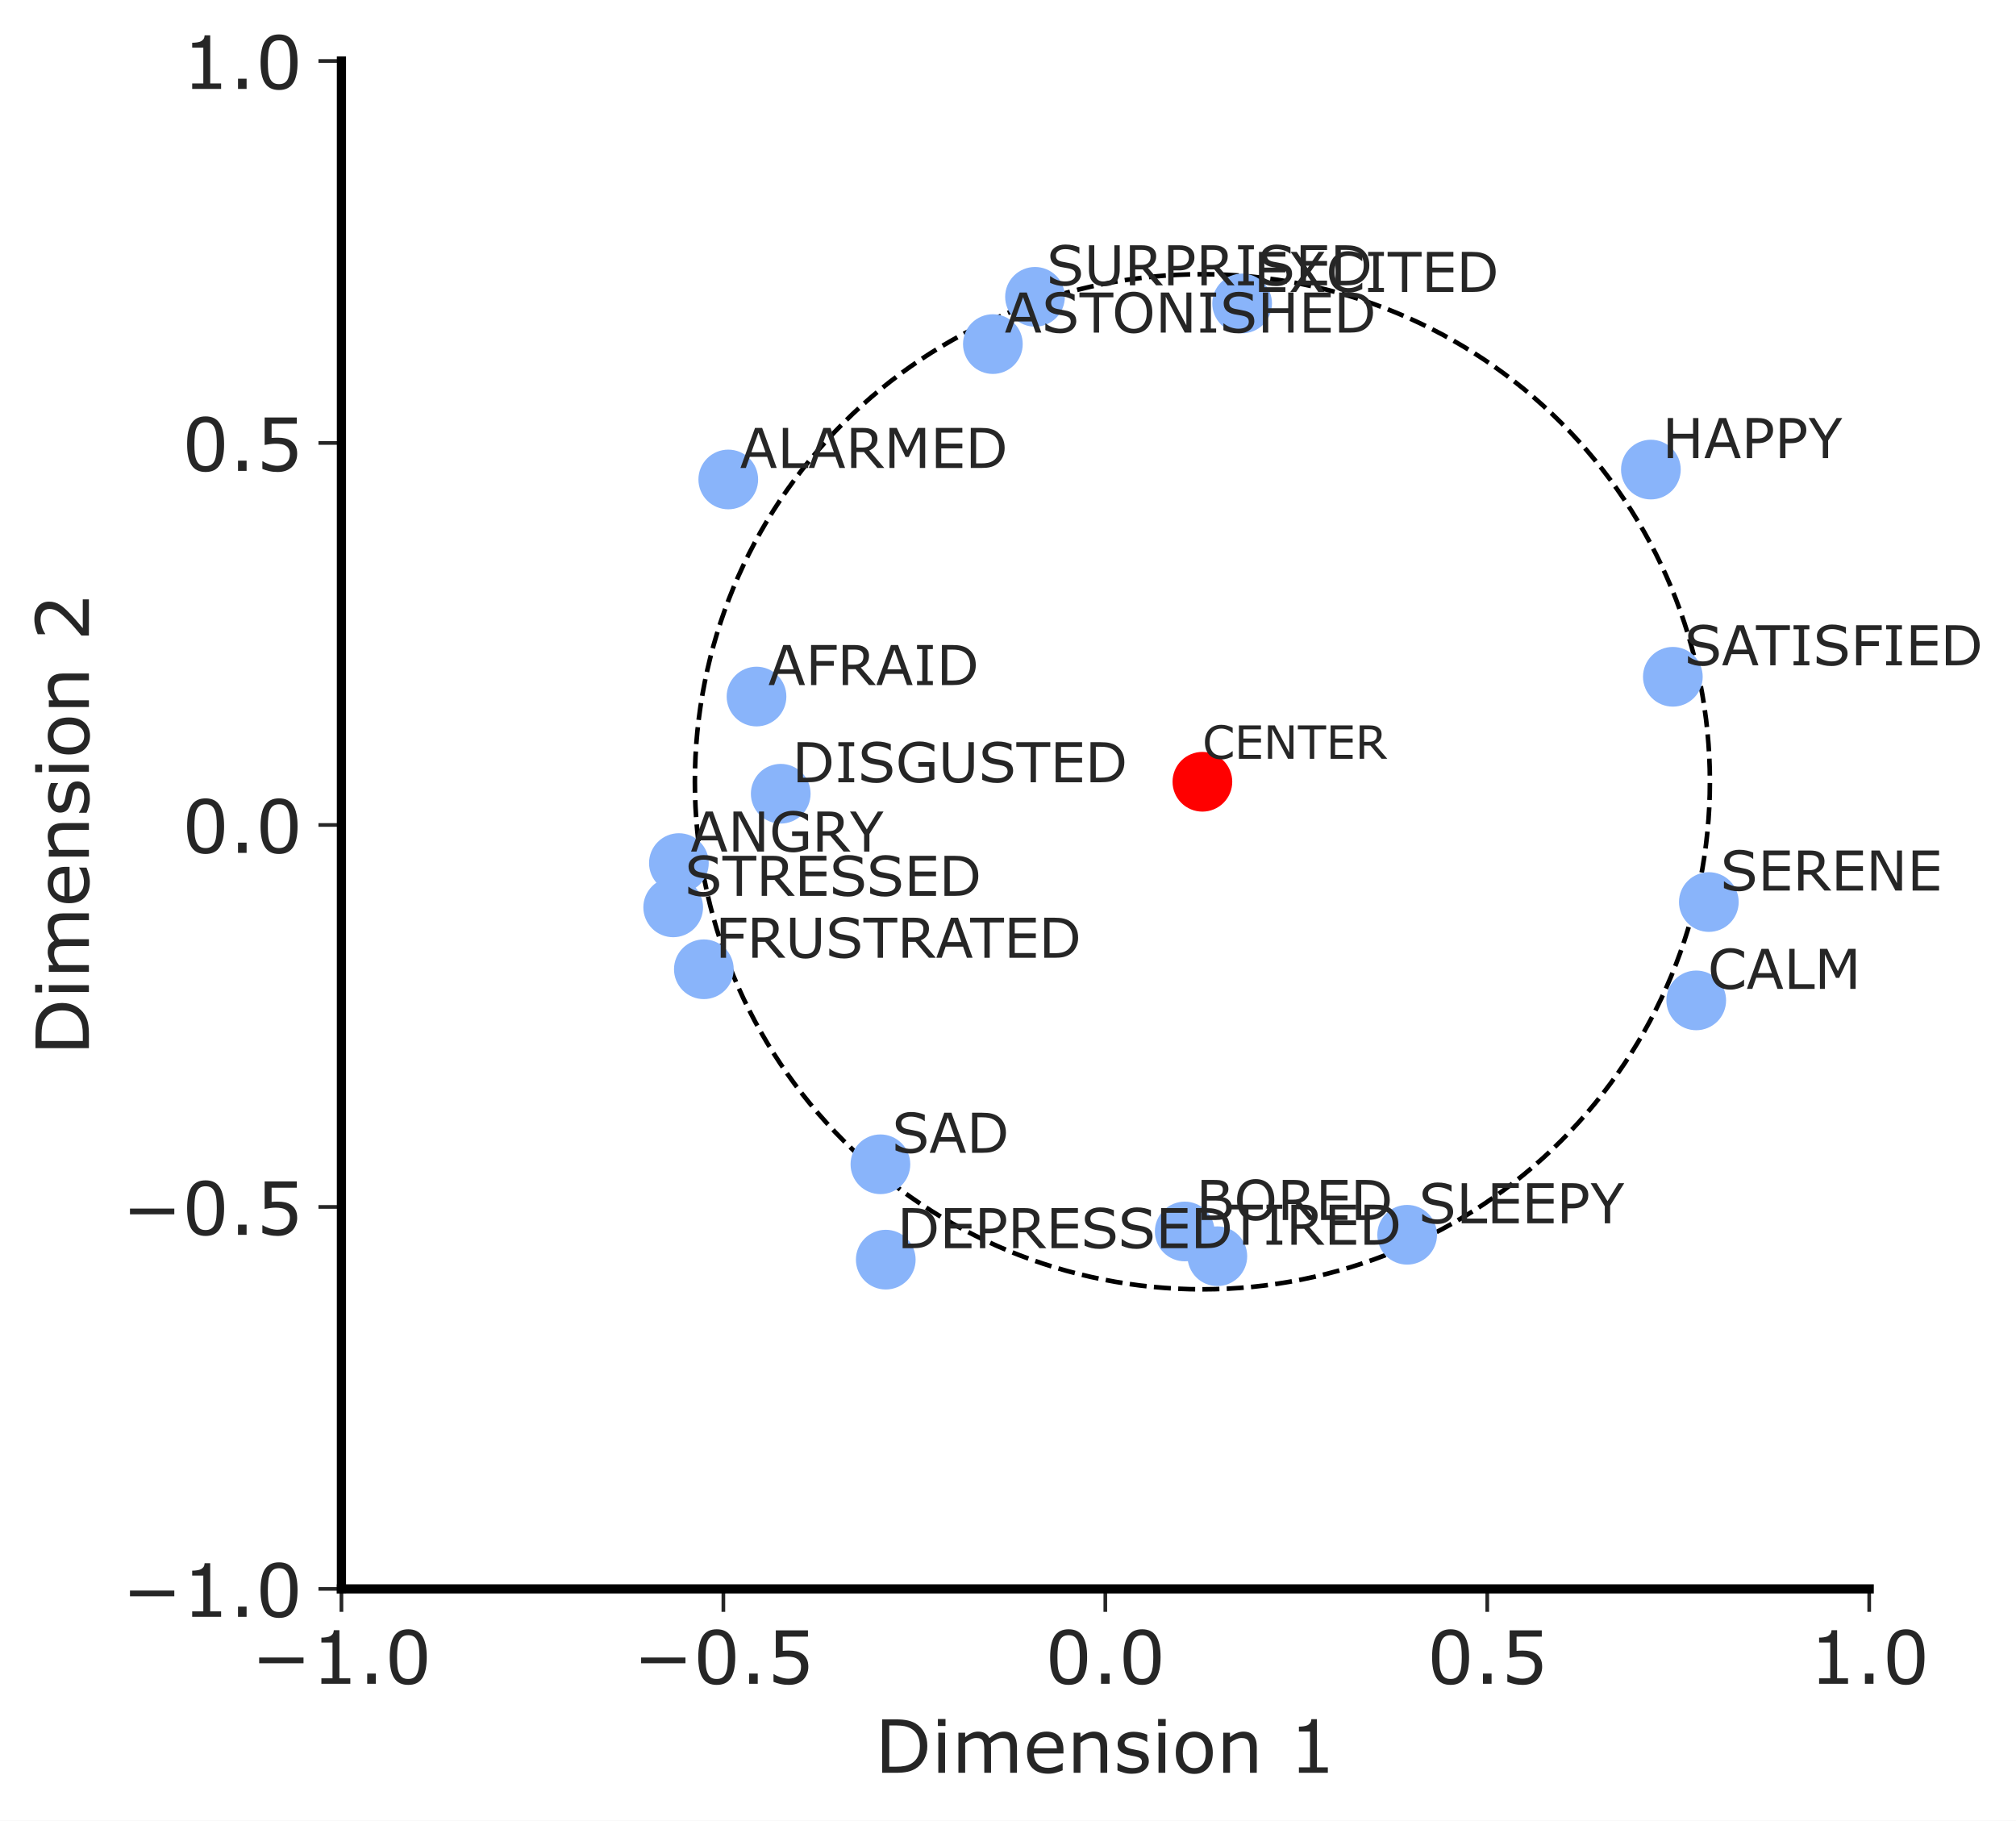
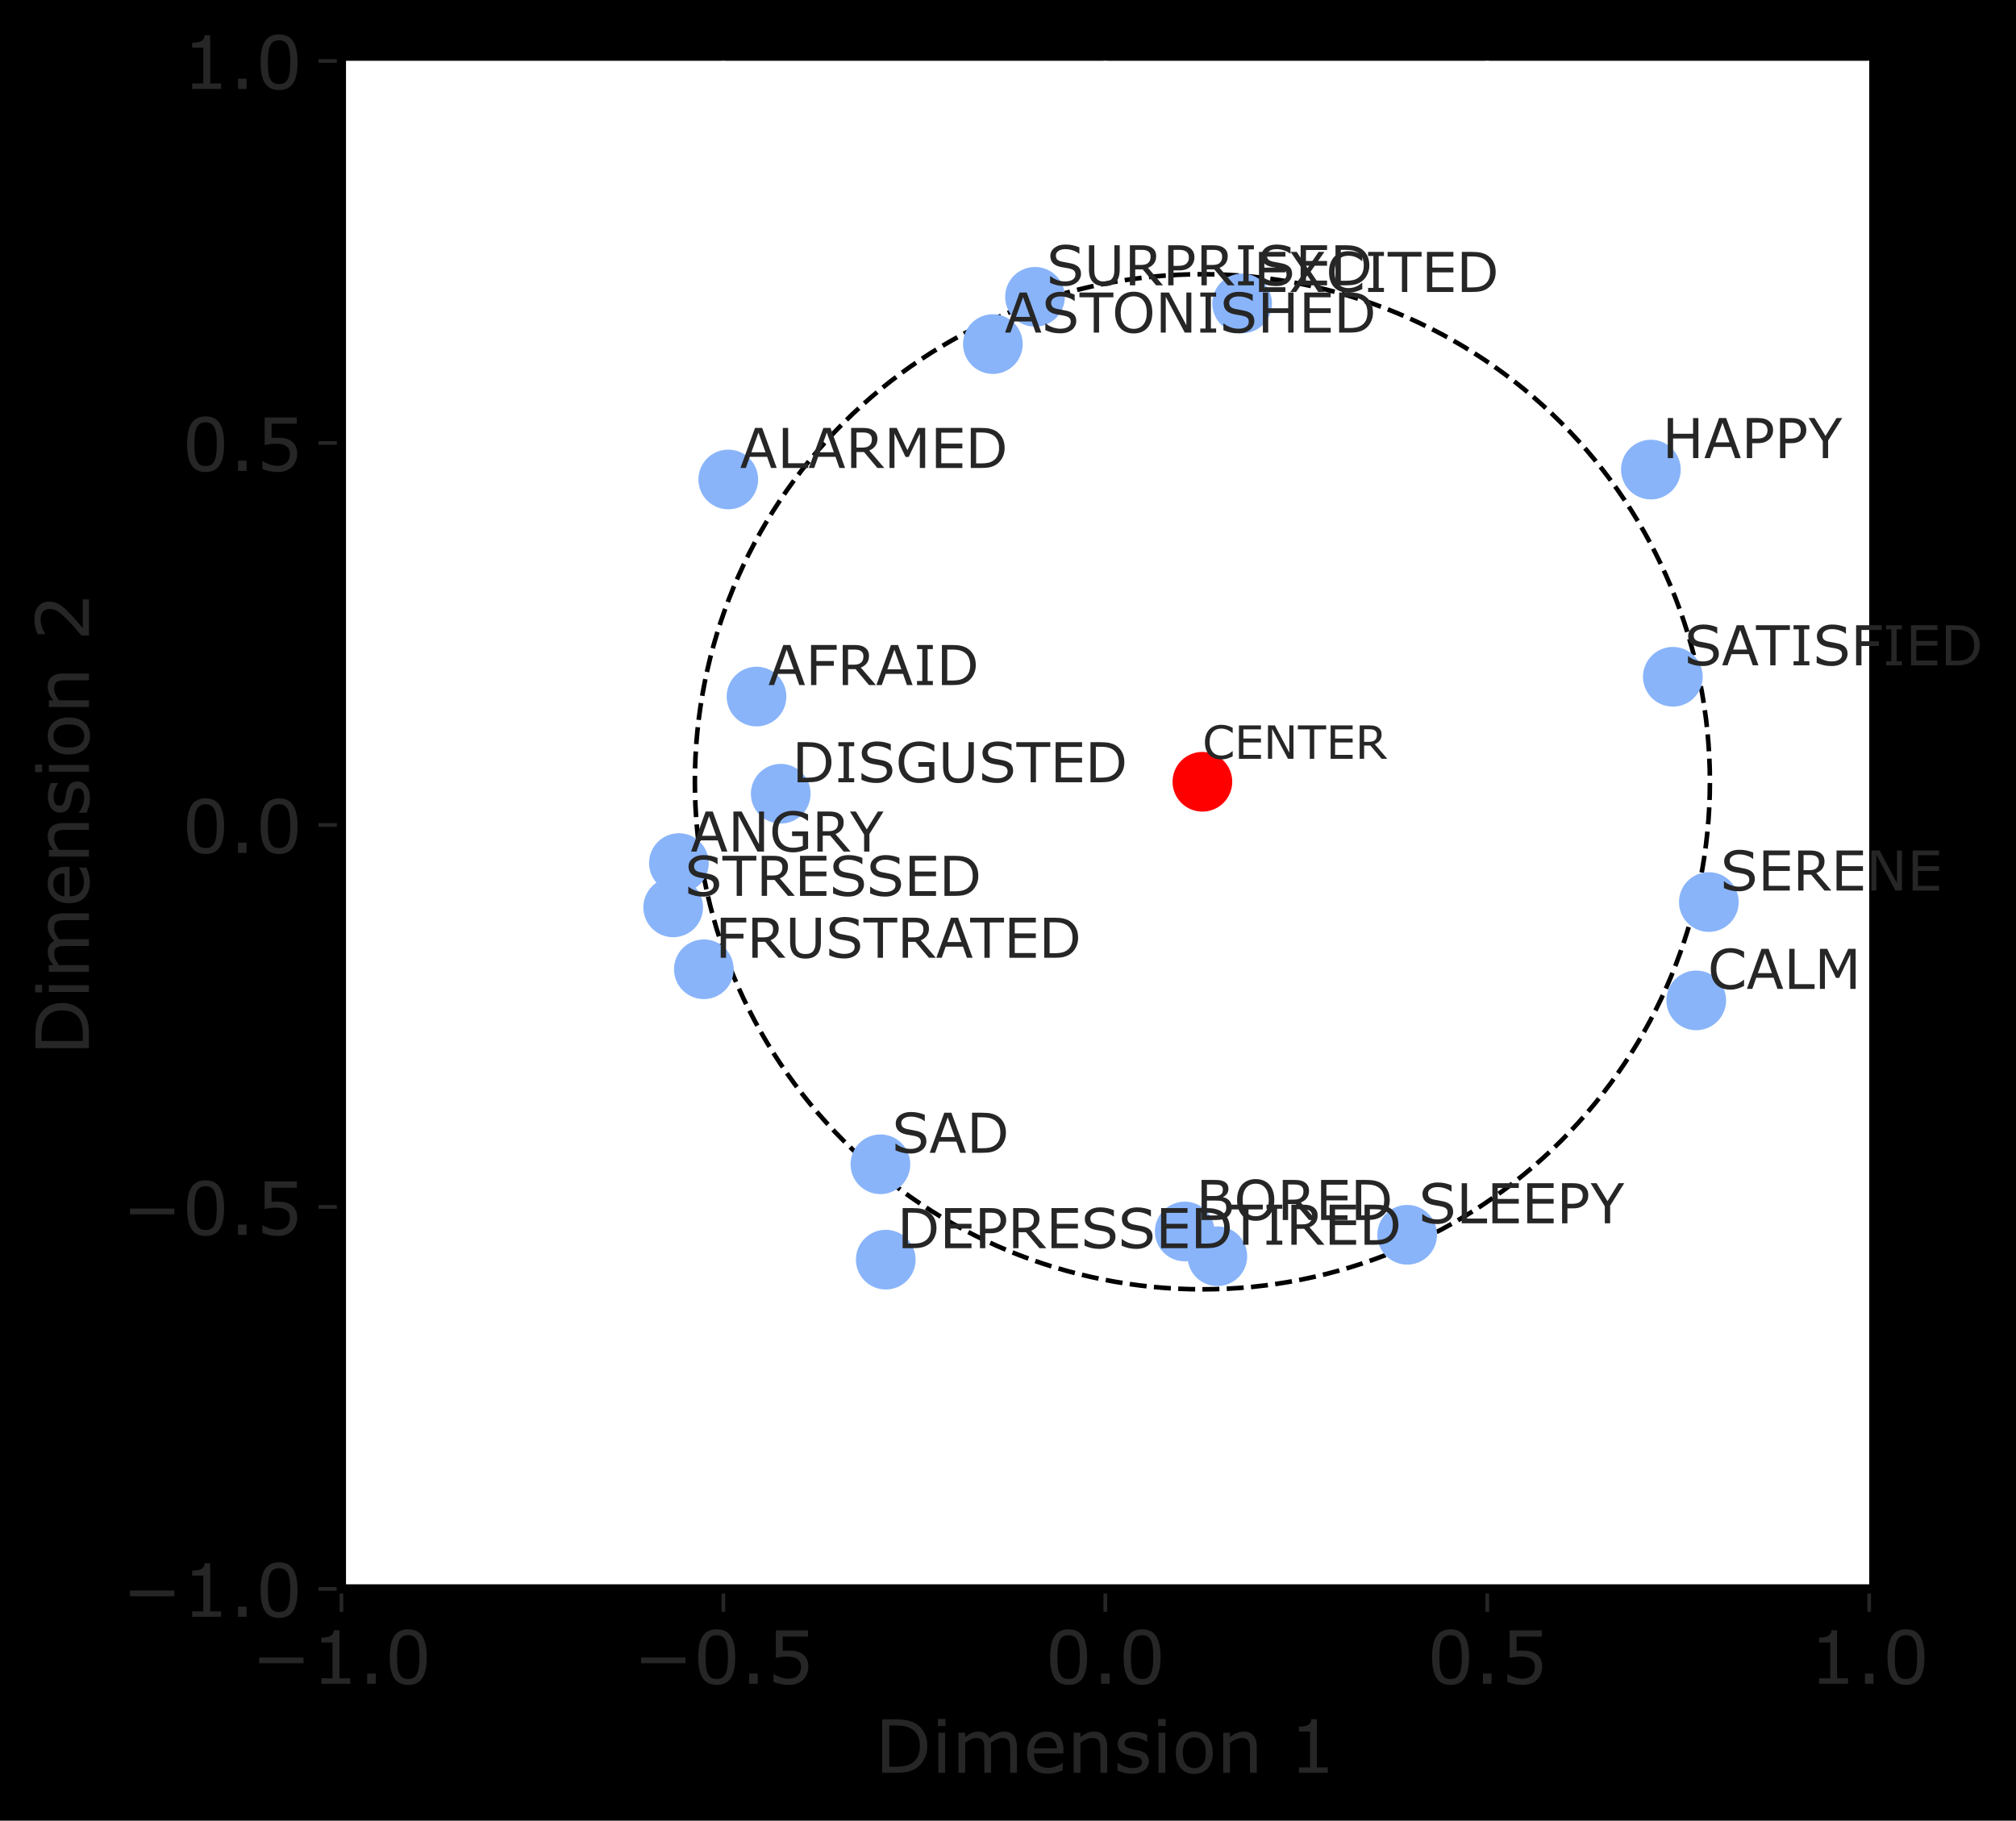
<svg xmlns="http://www.w3.org/2000/svg" xmlns:xlink="http://www.w3.org/1999/xlink" width="438.938pt" height="396.374pt" viewBox="0 0 438.938 396.374" version="1.1">
  <defs>
    <style type="text/css">*{stroke-linejoin: round; stroke-linecap: butt}</style>
  </defs>
  <g id="figure_1">
    <g id="patch_1">
-       <path d="M 0 396.374  L 438.938 396.374  L 438.938 0  L 0 0  z " style="fill: #ffffff" />
+       <path d="M 0 396.374  L 438.938 396.374  L 438.938 0  L 0 0  z " />
    </g>
    <g id="axes_1">
      <g id="patch_2">
        <path d="M 74.338 345.919  L 406.978 345.919  L 406.978 13.279  L 74.338 13.279  z " style="fill: #ffffff" />
      </g>
      <g id="matplotlib.axis_1">
        <g id="xtick_1">
          <g id="line2d_1">
-             <path d="M 74.338 345.919  L 74.338 13.279  " clip-path="url(#pbc0fba28f2)" style="fill: none; stroke: #ffffff; stroke-width: 0.8; stroke-linecap: round" />
+             <path d="M 74.338 345.919  L 74.338 13.279  " clip-path="url(#p1cf82c9f6b)" style="fill: none; stroke: #ffffff; stroke-width: 0.8; stroke-linecap: round" />
          </g>
          <g id="line2d_2">
            <defs>
-               <path id="m285b09ddb0" d="M 0 0  L 0 5  " style="stroke: #262626; stroke-width: 0.8" />
+               <path id="ma1b070b257" d="M 0 0  L 0 5  " style="stroke: #262626; stroke-width: 0.8" />
            </defs>
            <g>
-               <use xlink:href="#m285b09ddb0" x="74.338" y="345.919" style="fill: #262626; stroke: #262626; stroke-width: 0.8" />
+               <use xlink:href="#ma1b070b257" x="74.338" y="345.919" style="fill: #262626; stroke: #262626; stroke-width: 0.8" />
            </g>
          </g>
          <g id="text_1">
            <g style="fill: #262626" transform="translate(54.7075 366.5763) scale(0.16 -0.16)">
              <defs>
                <path id="Verdana-2212" d="M 4550 1788  L 688 1788  L 688 2288  L 4550 2288  L 4550 1788  z " transform="scale(0.015625)" />
                <path id="Verdana-31" d="M 3388 0  L 869 0  L 869 475  L 1838 475  L 1838 3594  L 869 3594  L 869 4019  Q 1066 4019 1291 4051  Q 1516 4084 1631 4147  Q 1775 4225 1858 4345  Q 1941 4466 1953 4669  L 2438 4669  L 2438 475  L 3388 475  L 3388 0  z " transform="scale(0.015625)" />
                <path id="Verdana-2e" d="M 1538 0  L 791 0  L 791 891  L 1538 891  L 1538 0  z " transform="scale(0.015625)" />
                <path id="Verdana-30" d="M 3647 2328  Q 3647 1075 3255 489  Q 2863 -97 2038 -97  Q 1200 -97 814 497  Q 428 1091 428 2322  Q 428 3563 818 4155  Q 1209 4747 2038 4747  Q 2875 4747 3261 4145  Q 3647 3544 3647 2328  z M 2825 909  Q 2934 1163 2973 1505  Q 3013 1847 3013 2328  Q 3013 2803 2973 3153  Q 2934 3503 2822 3747  Q 2713 3988 2523 4109  Q 2334 4231 2038 4231  Q 1744 4231 1551 4109  Q 1359 3988 1247 3741  Q 1141 3509 1102 3137  Q 1063 2766 1063 2322  Q 1063 1834 1097 1506  Q 1131 1178 1244 919  Q 1347 675 1536 547  Q 1725 419 2038 419  Q 2331 419 2525 541  Q 2719 663 2825 909  z " transform="scale(0.015625)" />
              </defs>
              <use xlink:href="#Verdana-2212" />
              <use xlink:href="#Verdana-31" x="81.836" />
              <use xlink:href="#Verdana-2e" x="145.41" />
              <use xlink:href="#Verdana-30" x="181.787" />
            </g>
          </g>
        </g>
        <g id="xtick_2">
          <g id="line2d_3">
-             <path d="M 157.498 345.919  L 157.498 13.279  " clip-path="url(#pbc0fba28f2)" style="fill: none; stroke: #ffffff; stroke-width: 0.8; stroke-linecap: round" />
+             <path d="M 157.498 345.919  L 157.498 13.279  " clip-path="url(#p1cf82c9f6b)" style="fill: none; stroke: #ffffff; stroke-width: 0.8; stroke-linecap: round" />
          </g>
          <g id="line2d_4">
            <g>
-               <use xlink:href="#m285b09ddb0" x="157.498" y="345.919" style="fill: #262626; stroke: #262626; stroke-width: 0.8" />
+               <use xlink:href="#ma1b070b257" x="157.498" y="345.919" style="fill: #262626; stroke: #262626; stroke-width: 0.8" />
            </g>
          </g>
          <g id="text_2">
            <g style="fill: #262626" transform="translate(137.8675 366.5763) scale(0.16 -0.16)">
              <defs>
                <path id="Verdana-35" d="M 3616 1478  Q 3616 1153 3497 856  Q 3378 559 3172 356  Q 2947 138 2636 20  Q 2325 -97 1916 -97  Q 1534 -97 1181 -17  Q 828 63 584 175  L 584 834  L 628 834  Q 884 672 1228 558  Q 1572 444 1903 444  Q 2125 444 2333 506  Q 2541 569 2703 725  Q 2841 859 2911 1046  Q 2981 1234 2981 1481  Q 2981 1722 2898 1887  Q 2816 2053 2669 2153  Q 2506 2272 2273 2320  Q 2041 2369 1753 2369  Q 1478 2369 1223 2331  Q 969 2294 784 2256  L 784 4653  L 3584 4653  L 3584 4106  L 1388 4106  L 1388 2869  Q 1522 2881 1662 2887  Q 1803 2894 1906 2894  Q 2284 2894 2568 2830  Q 2853 2766 3091 2603  Q 3341 2431 3478 2159  Q 3616 1888 3616 1478  z " transform="scale(0.015625)" />
              </defs>
              <use xlink:href="#Verdana-2212" />
              <use xlink:href="#Verdana-30" x="81.836" />
              <use xlink:href="#Verdana-2e" x="145.41" />
              <use xlink:href="#Verdana-35" x="181.787" />
            </g>
          </g>
        </g>
        <g id="xtick_3">
          <g id="line2d_5">
-             <path d="M 240.657 345.919  L 240.657 13.279  " clip-path="url(#pbc0fba28f2)" style="fill: none; stroke: #ffffff; stroke-width: 0.8; stroke-linecap: round" />
+             <path d="M 240.657 345.919  L 240.657 13.279  " clip-path="url(#p1cf82c9f6b)" style="fill: none; stroke: #ffffff; stroke-width: 0.8; stroke-linecap: round" />
          </g>
          <g id="line2d_6">
            <g>
-               <use xlink:href="#m285b09ddb0" x="240.657" y="345.919" style="fill: #262626; stroke: #262626; stroke-width: 0.8" />
+               <use xlink:href="#ma1b070b257" x="240.657" y="345.919" style="fill: #262626; stroke: #262626; stroke-width: 0.8" />
            </g>
          </g>
          <g id="text_3">
            <g style="fill: #262626" transform="translate(227.575 366.5763) scale(0.16 -0.16)">
              <use xlink:href="#Verdana-30" />
              <use xlink:href="#Verdana-2e" x="63.574" />
              <use xlink:href="#Verdana-30" x="99.951" />
            </g>
          </g>
        </g>
        <g id="xtick_4">
          <g id="line2d_7">
-             <path d="M 323.817 345.919  L 323.817 13.279  " clip-path="url(#pbc0fba28f2)" style="fill: none; stroke: #ffffff; stroke-width: 0.8; stroke-linecap: round" />
+             <path d="M 323.817 345.919  L 323.817 13.279  " clip-path="url(#p1cf82c9f6b)" style="fill: none; stroke: #ffffff; stroke-width: 0.8; stroke-linecap: round" />
          </g>
          <g id="line2d_8">
            <g>
-               <use xlink:href="#m285b09ddb0" x="323.817" y="345.919" style="fill: #262626; stroke: #262626; stroke-width: 0.8" />
+               <use xlink:href="#ma1b070b257" x="323.817" y="345.919" style="fill: #262626; stroke: #262626; stroke-width: 0.8" />
            </g>
          </g>
          <g id="text_4">
            <g style="fill: #262626" transform="translate(310.735 366.5763) scale(0.16 -0.16)">
              <use xlink:href="#Verdana-30" />
              <use xlink:href="#Verdana-2e" x="63.574" />
              <use xlink:href="#Verdana-35" x="99.951" />
            </g>
          </g>
        </g>
        <g id="xtick_5">
          <g id="line2d_9">
-             <path d="M 406.978 345.919  L 406.978 13.279  " clip-path="url(#pbc0fba28f2)" style="fill: none; stroke: #ffffff; stroke-width: 0.8; stroke-linecap: round" />
+             <path d="M 406.978 345.919  L 406.978 13.279  " clip-path="url(#p1cf82c9f6b)" style="fill: none; stroke: #ffffff; stroke-width: 0.8; stroke-linecap: round" />
          </g>
          <g id="line2d_10">
            <g>
-               <use xlink:href="#m285b09ddb0" x="406.978" y="345.919" style="fill: #262626; stroke: #262626; stroke-width: 0.8" />
+               <use xlink:href="#ma1b070b257" x="406.978" y="345.919" style="fill: #262626; stroke: #262626; stroke-width: 0.8" />
            </g>
          </g>
          <g id="text_5">
            <g style="fill: #262626" transform="translate(393.895 366.5763) scale(0.16 -0.16)">
              <use xlink:href="#Verdana-31" />
              <use xlink:href="#Verdana-2e" x="63.574" />
              <use xlink:href="#Verdana-30" x="99.951" />
            </g>
          </g>
        </g>
        <g id="text_6">
          <g style="fill: #262626" transform="translate(190.51 385.9538) scale(0.16 -0.16)">
            <defs>
              <path id="Verdana-44" d="M 4556 2322  Q 4556 1688 4279 1172  Q 4003 656 3544 372  Q 3225 175 2833 87  Q 2441 0 1800 0  L 625 0  L 625 4653  L 1788 4653  Q 2469 4653 2870 4554  Q 3272 4456 3550 4284  Q 4025 3988 4290 3494  Q 4556 3000 4556 2322  z M 3909 2331  Q 3909 2878 3718 3253  Q 3528 3628 3150 3844  Q 2875 4000 2565 4061  Q 2256 4122 1825 4122  L 1244 4122  L 1244 531  L 1825 531  Q 2272 531 2605 597  Q 2938 663 3216 841  Q 3563 1063 3736 1425  Q 3909 1788 3909 2331  z " transform="scale(0.015625)" />
              <path id="Verdana-69" d="M 1209 4075  L 547 4075  L 547 4684  L 1209 4684  L 1209 4075  z M 1172 0  L 584 0  L 584 3491  L 1172 3491  L 1172 0  z " transform="scale(0.015625)" />
              <path id="Verdana-6d" d="M 5672 0  L 5084 0  L 5084 1988  Q 5084 2213 5064 2422  Q 5044 2631 4978 2756  Q 4906 2891 4772 2959  Q 4638 3028 4384 3028  Q 4138 3028 3891 2904  Q 3644 2781 3397 2591  Q 3406 2519 3412 2423  Q 3419 2328 3419 2234  L 3419 0  L 2831 0  L 2831 1988  Q 2831 2219 2811 2426  Q 2791 2634 2725 2759  Q 2653 2894 2518 2961  Q 2384 3028 2131 3028  Q 1891 3028 1648 2909  Q 1406 2791 1166 2606  L 1166 0  L 578 0  L 578 3491  L 1166 3491  L 1166 3103  Q 1441 3331 1714 3459  Q 1988 3588 2297 3588  Q 2653 3588 2901 3438  Q 3150 3288 3272 3022  Q 3628 3322 3922 3455  Q 4216 3588 4550 3588  Q 5125 3588 5398 3239  Q 5672 2891 5672 2266  L 5672 0  z " transform="scale(0.015625)" />
              <path id="Verdana-65" d="M 3500 1684  L 928 1684  Q 928 1363 1025 1123  Q 1122 884 1291 731  Q 1453 581 1676 506  Q 1900 431 2169 431  Q 2525 431 2886 573  Q 3247 716 3400 853  L 3431 853  L 3431 213  Q 3134 88 2825 3  Q 2516 -81 2175 -81  Q 1306 -81 818 389  Q 331 859 331 1725  Q 331 2581 798 3084  Q 1266 3588 2028 3588  Q 2734 3588 3117 3175  Q 3500 2763 3500 2003  L 3500 1684  z M 2928 2134  Q 2925 2597 2695 2850  Q 2466 3103 1997 3103  Q 1525 3103 1245 2825  Q 966 2547 928 2134  L 2928 2134  z " transform="scale(0.015625)" />
              <path id="Verdana-6e" d="M 3497 0  L 2909 0  L 2909 1988  Q 2909 2228 2881 2439  Q 2853 2650 2778 2769  Q 2700 2900 2553 2964  Q 2406 3028 2172 3028  Q 1931 3028 1668 2909  Q 1406 2791 1166 2606  L 1166 0  L 578 0  L 578 3491  L 1166 3491  L 1166 3103  Q 1441 3331 1734 3459  Q 2028 3588 2338 3588  Q 2903 3588 3200 3247  Q 3497 2906 3497 2266  L 3497 0  z " transform="scale(0.015625)" />
              <path id="Verdana-73" d="M 3072 1006  Q 3072 528 2676 222  Q 2281 -84 1597 -84  Q 1209 -84 886 8  Q 563 100 344 209  L 344 869  L 375 869  Q 653 659 993 536  Q 1334 413 1647 413  Q 2034 413 2253 538  Q 2472 663 2472 931  Q 2472 1138 2353 1244  Q 2234 1350 1897 1425  Q 1772 1453 1570 1490  Q 1369 1528 1203 1572  Q 744 1694 551 1930  Q 359 2166 359 2509  Q 359 2725 448 2915  Q 538 3106 719 3256  Q 894 3403 1164 3489  Q 1434 3575 1769 3575  Q 2081 3575 2401 3498  Q 2722 3422 2934 3313  L 2934 2684  L 2903 2684  Q 2678 2850 2356 2964  Q 2034 3078 1725 3078  Q 1403 3078 1181 2954  Q 959 2831 959 2588  Q 959 2372 1094 2263  Q 1225 2153 1519 2084  Q 1681 2047 1882 2009  Q 2084 1972 2219 1941  Q 2628 1847 2850 1619  Q 3072 1388 3072 1006  z " transform="scale(0.015625)" />
              <path id="Verdana-6f" d="M 3553 1744  Q 3553 891 3115 397  Q 2678 -97 1944 -97  Q 1203 -97 767 397  Q 331 891 331 1744  Q 331 2597 767 3092  Q 1203 3588 1944 3588  Q 2678 3588 3115 3092  Q 3553 2597 3553 1744  z M 2947 1744  Q 2947 2422 2681 2751  Q 2416 3081 1944 3081  Q 1466 3081 1202 2751  Q 938 2422 938 1744  Q 938 1088 1203 748  Q 1469 409 1944 409  Q 2413 409 2680 745  Q 2947 1081 2947 1744  z " transform="scale(0.015625)" />
              <path id="Verdana-20" transform="scale(0.015625)" />
            </defs>
            <use xlink:href="#Verdana-44" />
            <use xlink:href="#Verdana-69" x="77.051" />
            <use xlink:href="#Verdana-6d" x="104.492" />
            <use xlink:href="#Verdana-65" x="201.758" />
            <use xlink:href="#Verdana-6e" x="261.328" />
            <use xlink:href="#Verdana-73" x="324.609" />
            <use xlink:href="#Verdana-69" x="376.709" />
            <use xlink:href="#Verdana-6f" x="404.15" />
            <use xlink:href="#Verdana-6e" x="464.844" />
            <use xlink:href="#Verdana-20" x="528.125" />
            <use xlink:href="#Verdana-31" x="563.281" />
          </g>
        </g>
      </g>
      <g id="matplotlib.axis_2">
        <g id="ytick_1">
          <g id="line2d_11">
-             <path d="M 74.338 345.919  L 406.978 345.919  " clip-path="url(#pbc0fba28f2)" style="fill: none; stroke: #ffffff; stroke-width: 0.8; stroke-linecap: round" />
+             <path d="M 74.338 345.919  L 406.978 345.919  " clip-path="url(#p1cf82c9f6b)" style="fill: none; stroke: #ffffff; stroke-width: 0.8; stroke-linecap: round" />
          </g>
          <g id="line2d_12">
            <defs>
-               <path id="mcd30ba390b" d="M 0 0  L -5 0  " style="stroke: #262626; stroke-width: 0.8" />
+               <path id="md397b9f89b" d="M 0 0  L -5 0  " style="stroke: #262626; stroke-width: 0.8" />
            </defs>
            <g>
-               <use xlink:href="#mcd30ba390b" x="74.338" y="345.919" style="fill: #262626; stroke: #262626; stroke-width: 0.8" />
+               <use xlink:href="#md397b9f89b" x="74.338" y="345.919" style="fill: #262626; stroke: #262626; stroke-width: 0.8" />
            </g>
          </g>
          <g id="text_7">
            <g style="fill: #262626" transform="translate(26.5775 351.9975) scale(0.16 -0.16)">
              <use xlink:href="#Verdana-2212" />
              <use xlink:href="#Verdana-31" x="81.836" />
              <use xlink:href="#Verdana-2e" x="145.41" />
              <use xlink:href="#Verdana-30" x="181.787" />
            </g>
          </g>
        </g>
        <g id="ytick_2">
          <g id="line2d_13">
-             <path d="M 74.338 262.759  L 406.978 262.759  " clip-path="url(#pbc0fba28f2)" style="fill: none; stroke: #ffffff; stroke-width: 0.8; stroke-linecap: round" />
+             <path d="M 74.338 262.759  L 406.978 262.759  " clip-path="url(#p1cf82c9f6b)" style="fill: none; stroke: #ffffff; stroke-width: 0.8; stroke-linecap: round" />
          </g>
          <g id="line2d_14">
            <g>
-               <use xlink:href="#mcd30ba390b" x="74.338" y="262.759" style="fill: #262626; stroke: #262626; stroke-width: 0.8" />
+               <use xlink:href="#md397b9f89b" x="74.338" y="262.759" style="fill: #262626; stroke: #262626; stroke-width: 0.8" />
            </g>
          </g>
          <g id="text_8">
            <g style="fill: #262626" transform="translate(26.5775 268.8375) scale(0.16 -0.16)">
              <use xlink:href="#Verdana-2212" />
              <use xlink:href="#Verdana-30" x="81.836" />
              <use xlink:href="#Verdana-2e" x="145.41" />
              <use xlink:href="#Verdana-35" x="181.787" />
            </g>
          </g>
        </g>
        <g id="ytick_3">
          <g id="line2d_15">
-             <path d="M 74.338 179.599  L 406.978 179.599  " clip-path="url(#pbc0fba28f2)" style="fill: none; stroke: #ffffff; stroke-width: 0.8; stroke-linecap: round" />
+             <path d="M 74.338 179.599  L 406.978 179.599  " clip-path="url(#p1cf82c9f6b)" style="fill: none; stroke: #ffffff; stroke-width: 0.8; stroke-linecap: round" />
          </g>
          <g id="line2d_16">
            <g>
-               <use xlink:href="#mcd30ba390b" x="74.338" y="179.599" style="fill: #262626; stroke: #262626; stroke-width: 0.8" />
+               <use xlink:href="#md397b9f89b" x="74.338" y="179.599" style="fill: #262626; stroke: #262626; stroke-width: 0.8" />
            </g>
          </g>
          <g id="text_9">
            <g style="fill: #262626" transform="translate(39.6725 185.6775) scale(0.16 -0.16)">
              <use xlink:href="#Verdana-30" />
              <use xlink:href="#Verdana-2e" x="63.574" />
              <use xlink:href="#Verdana-30" x="99.951" />
            </g>
          </g>
        </g>
        <g id="ytick_4">
          <g id="line2d_17">
-             <path d="M 74.338 96.439  L 406.978 96.439  " clip-path="url(#pbc0fba28f2)" style="fill: none; stroke: #ffffff; stroke-width: 0.8; stroke-linecap: round" />
+             <path d="M 74.338 96.439  L 406.978 96.439  " clip-path="url(#p1cf82c9f6b)" style="fill: none; stroke: #ffffff; stroke-width: 0.8; stroke-linecap: round" />
          </g>
          <g id="line2d_18">
            <g>
-               <use xlink:href="#mcd30ba390b" x="74.338" y="96.439" style="fill: #262626; stroke: #262626; stroke-width: 0.8" />
+               <use xlink:href="#md397b9f89b" x="74.338" y="96.439" style="fill: #262626; stroke: #262626; stroke-width: 0.8" />
            </g>
          </g>
          <g id="text_10">
            <g style="fill: #262626" transform="translate(39.6725 102.5175) scale(0.16 -0.16)">
              <use xlink:href="#Verdana-30" />
              <use xlink:href="#Verdana-2e" x="63.574" />
              <use xlink:href="#Verdana-35" x="99.951" />
            </g>
          </g>
        </g>
        <g id="ytick_5">
          <g id="line2d_19">
-             <path d="M 74.338 13.279  L 406.978 13.279  " clip-path="url(#pbc0fba28f2)" style="fill: none; stroke: #ffffff; stroke-width: 0.8; stroke-linecap: round" />
+             <path d="M 74.338 13.279  L 406.978 13.279  " clip-path="url(#p1cf82c9f6b)" style="fill: none; stroke: #ffffff; stroke-width: 0.8; stroke-linecap: round" />
          </g>
          <g id="line2d_20">
            <g>
-               <use xlink:href="#mcd30ba390b" x="74.338" y="13.279" style="fill: #262626; stroke: #262626; stroke-width: 0.8" />
+               <use xlink:href="#md397b9f89b" x="74.338" y="13.279" style="fill: #262626; stroke: #262626; stroke-width: 0.8" />
            </g>
          </g>
          <g id="text_11">
            <g style="fill: #262626" transform="translate(39.6725 19.3575) scale(0.16 -0.16)">
              <use xlink:href="#Verdana-31" />
              <use xlink:href="#Verdana-2e" x="63.574" />
              <use xlink:href="#Verdana-30" x="99.951" />
            </g>
          </g>
        </g>
        <g id="text_12">
          <g style="fill: #262626" transform="translate(19.3575 229.7463) rotate(-90) scale(0.16 -0.16)">
            <defs>
              <path id="Verdana-32" d="M 3653 0  L 503 0  L 503 653  Q 831 934 1161 1215  Q 1491 1497 1775 1775  Q 2375 2356 2597 2698  Q 2819 3041 2819 3438  Q 2819 3800 2580 4004  Q 2341 4209 1913 4209  Q 1628 4209 1297 4109  Q 966 4009 650 3803  L 619 3803  L 619 4459  Q 841 4569 1211 4659  Q 1581 4750 1928 4750  Q 2644 4750 3050 4404  Q 3456 4059 3456 3469  Q 3456 3203 3389 2973  Q 3322 2744 3191 2538  Q 3069 2344 2905 2156  Q 2741 1969 2506 1741  Q 2172 1413 1815 1105  Q 1459 797 1150 534  L 3653 534  L 3653 0  z " transform="scale(0.015625)" />
            </defs>
            <use xlink:href="#Verdana-44" />
            <use xlink:href="#Verdana-69" x="77.051" />
            <use xlink:href="#Verdana-6d" x="104.492" />
            <use xlink:href="#Verdana-65" x="201.758" />
            <use xlink:href="#Verdana-6e" x="261.328" />
            <use xlink:href="#Verdana-73" x="324.609" />
            <use xlink:href="#Verdana-69" x="376.709" />
            <use xlink:href="#Verdana-6f" x="404.15" />
            <use xlink:href="#Verdana-6e" x="464.844" />
            <use xlink:href="#Verdana-20" x="528.125" />
            <use xlink:href="#Verdana-32" x="563.281" />
          </g>
        </g>
      </g>
      <g id="patch_3">
-         <path d="M 261.793 280.698  C 291.097 280.698 319.206 269.055 339.928 248.333  C 360.649 227.612 372.292 199.503 372.292 170.198  C 372.292 140.894 360.649 112.785 339.928 92.063  C 319.206 71.342 291.097 59.699 261.793 59.699  C 232.488 59.699 204.379 71.342 183.658 92.063  C 162.936 112.785 151.293 140.894 151.293 170.198  C 151.293 199.503 162.936 227.612 183.658 248.333  C 204.379 269.055 232.488 280.698 261.793 280.698  L 261.793 280.698  z " clip-path="url(#pbc0fba28f2)" style="fill: none; stroke-dasharray: 3.7,1.6; stroke-dashoffset: 0; stroke: #000000; stroke-linejoin: miter" />
+         <path d="M 261.793 280.698  C 291.097 280.698 319.206 269.055 339.928 248.333  C 360.649 227.612 372.292 199.503 372.292 170.198  C 372.292 140.894 360.649 112.785 339.928 92.063  C 319.206 71.342 291.097 59.699 261.793 59.699  C 232.488 59.699 204.379 71.342 183.658 92.063  C 162.936 112.785 151.293 140.894 151.293 170.198  C 151.293 199.503 162.936 227.612 183.658 248.333  C 204.379 269.055 232.488 280.698 261.793 280.698  L 261.793 280.698  z " clip-path="url(#p1cf82c9f6b)" style="fill: none; stroke-dasharray: 3.7,1.6; stroke-dashoffset: 0; stroke: #000000; stroke-linejoin: miter" />
      </g>
      <g id="PathCollection_1">
        <defs>
-           <path id="m0c375df467" d="M 0 6  C 1.591 6 3.117 5.368 4.243 4.243  C 5.368 3.117 6 1.591 6 0  C 6 -1.591 5.368 -3.117 4.243 -4.243  C 3.117 -5.368 1.591 -6 0 -6  C -1.591 -6 -3.117 -5.368 -4.243 -4.243  C -5.368 -3.117 -6 -1.591 -6 0  C -6 1.591 -5.368 3.117 -4.243 4.243  C -3.117 5.368 -1.591 6 0 6  z " style="stroke: #89b4fa" />
+           <path id="m22229415ed" d="M 0 6  C 1.591 6 3.117 5.368 4.243 4.243  C 5.368 3.117 6 1.591 6 0  C 6 -1.591 5.368 -3.117 4.243 -4.243  C 3.117 -5.368 1.591 -6 0 -6  C -1.591 -6 -3.117 -5.368 -4.243 -4.243  C -5.368 -3.117 -6 -1.591 -6 0  C -6 1.591 -5.368 3.117 -4.243 4.243  C -3.117 5.368 -1.591 6 0 6  z " style="stroke: #89b4fa" />
        </defs>
-         <g clip-path="url(#pbc0fba28f2)">
-           <use xlink:href="#m0c375df467" x="225.349" y="64.621" style="fill: #89b4fa; stroke: #89b4fa" />
-           <use xlink:href="#m0c375df467" x="270.446" y="66.065" style="fill: #89b4fa; stroke: #89b4fa" />
-           <use xlink:href="#m0c375df467" x="372.06" y="196.382" style="fill: #89b4fa; stroke: #89b4fa" />
-           <use xlink:href="#m0c375df467" x="359.443" y="102.234" style="fill: #89b4fa; stroke: #89b4fa" />
-           <use xlink:href="#m0c375df467" x="364.226" y="147.342" style="fill: #89b4fa; stroke: #89b4fa" />
-           <use xlink:href="#m0c375df467" x="369.317" y="217.793" style="fill: #89b4fa; stroke: #89b4fa" />
-           <use xlink:href="#m0c375df467" x="265.049" y="273.492" style="fill: #89b4fa; stroke: #89b4fa" />
-           <use xlink:href="#m0c375df467" x="257.947" y="268.105" style="fill: #89b4fa; stroke: #89b4fa" />
-           <use xlink:href="#m0c375df467" x="192.856" y="274.238" style="fill: #89b4fa; stroke: #89b4fa" />
-           <use xlink:href="#m0c375df467" x="191.689" y="253.476" style="fill: #89b4fa; stroke: #89b4fa" />
-           <use xlink:href="#m0c375df467" x="153.248" y="211.019" style="fill: #89b4fa; stroke: #89b4fa" />
-           <use xlink:href="#m0c375df467" x="164.714" y="151.646" style="fill: #89b4fa; stroke: #89b4fa" />
-           <use xlink:href="#m0c375df467" x="147.814" y="187.898" style="fill: #89b4fa; stroke: #89b4fa" />
-           <use xlink:href="#m0c375df467" x="146.573" y="197.543" style="fill: #89b4fa; stroke: #89b4fa" />
-           <use xlink:href="#m0c375df467" x="216.175" y="74.912" style="fill: #89b4fa; stroke: #89b4fa" />
-           <use xlink:href="#m0c375df467" x="306.378" y="268.822" style="fill: #89b4fa; stroke: #89b4fa" />
-           <use xlink:href="#m0c375df467" x="158.565" y="104.385" style="fill: #89b4fa; stroke: #89b4fa" />
-           <use xlink:href="#m0c375df467" x="169.987" y="172.804" style="fill: #89b4fa; stroke: #89b4fa" />
+         <g clip-path="url(#p1cf82c9f6b)">
+           <use xlink:href="#m22229415ed" x="225.349" y="64.621" style="fill: #89b4fa; stroke: #89b4fa" />
+           <use xlink:href="#m22229415ed" x="270.446" y="66.065" style="fill: #89b4fa; stroke: #89b4fa" />
+           <use xlink:href="#m22229415ed" x="372.06" y="196.382" style="fill: #89b4fa; stroke: #89b4fa" />
+           <use xlink:href="#m22229415ed" x="359.443" y="102.234" style="fill: #89b4fa; stroke: #89b4fa" />
+           <use xlink:href="#m22229415ed" x="364.226" y="147.342" style="fill: #89b4fa; stroke: #89b4fa" />
+           <use xlink:href="#m22229415ed" x="369.317" y="217.793" style="fill: #89b4fa; stroke: #89b4fa" />
+           <use xlink:href="#m22229415ed" x="265.049" y="273.492" style="fill: #89b4fa; stroke: #89b4fa" />
+           <use xlink:href="#m22229415ed" x="257.947" y="268.105" style="fill: #89b4fa; stroke: #89b4fa" />
+           <use xlink:href="#m22229415ed" x="192.856" y="274.238" style="fill: #89b4fa; stroke: #89b4fa" />
+           <use xlink:href="#m22229415ed" x="191.689" y="253.476" style="fill: #89b4fa; stroke: #89b4fa" />
+           <use xlink:href="#m22229415ed" x="153.248" y="211.019" style="fill: #89b4fa; stroke: #89b4fa" />
+           <use xlink:href="#m22229415ed" x="164.714" y="151.646" style="fill: #89b4fa; stroke: #89b4fa" />
+           <use xlink:href="#m22229415ed" x="147.814" y="187.898" style="fill: #89b4fa; stroke: #89b4fa" />
+           <use xlink:href="#m22229415ed" x="146.573" y="197.543" style="fill: #89b4fa; stroke: #89b4fa" />
+           <use xlink:href="#m22229415ed" x="216.175" y="74.912" style="fill: #89b4fa; stroke: #89b4fa" />
+           <use xlink:href="#m22229415ed" x="306.378" y="268.822" style="fill: #89b4fa; stroke: #89b4fa" />
+           <use xlink:href="#m22229415ed" x="158.565" y="104.385" style="fill: #89b4fa; stroke: #89b4fa" />
+           <use xlink:href="#m22229415ed" x="169.987" y="172.804" style="fill: #89b4fa; stroke: #89b4fa" />
        </g>
      </g>
      <g id="PathCollection_2">
        <defs>
-           <path id="macb35518a8" d="M 0 6  C 1.591 6 3.117 5.368 4.243 4.243  C 5.368 3.117 6 1.591 6 0  C 6 -1.591 5.368 -3.117 4.243 -4.243  C 3.117 -5.368 1.591 -6 0 -6  C -1.591 -6 -3.117 -5.368 -4.243 -4.243  C -5.368 -3.117 -6 -1.591 -6 0  C -6 1.591 -5.368 3.117 -4.243 4.243  C -3.117 5.368 -1.591 6 0 6  z " style="stroke: #ff0000" />
+           <path id="mab6cf22204" d="M 0 6  C 1.591 6 3.117 5.368 4.243 4.243  C 5.368 3.117 6 1.591 6 0  C 6 -1.591 5.368 -3.117 4.243 -4.243  C 3.117 -5.368 1.591 -6 0 -6  C -1.591 -6 -3.117 -5.368 -4.243 -4.243  C -5.368 -3.117 -6 -1.591 -6 0  C -6 1.591 -5.368 3.117 -4.243 4.243  C -3.117 5.368 -1.591 6 0 6  z " style="stroke: #ff0000" />
        </defs>
-         <g clip-path="url(#pbc0fba28f2)">
-           <use xlink:href="#macb35518a8" x="261.793" y="170.198" style="fill: #ff0000; stroke: #ff0000" />
+         <g clip-path="url(#p1cf82c9f6b)">
+           <use xlink:href="#mab6cf22204" x="261.793" y="170.198" style="fill: #ff0000; stroke: #ff0000" />
        </g>
      </g>
      <g id="patch_4">
        <path d="M 74.338 345.919  L 74.338 13.279  " style="fill: none; stroke: #000000; stroke-width: 2; stroke-linejoin: miter; stroke-linecap: square" />
      </g>
      <g id="patch_5">
        <path d="M 74.338 345.919  L 406.978 345.919  " style="fill: none; stroke: #000000; stroke-width: 2; stroke-linejoin: miter; stroke-linecap: square" />
      </g>
      <g id="text_13">
        <g style="fill: #262626" transform="translate(227.8493 62.12073) scale(0.12 -0.12)">
          <defs>
            <path id="Verdana-53" d="M 4006 1328  Q 4006 1056 3879 790  Q 3753 525 3525 341  Q 3275 141 2942 28  Q 2609 -84 2141 -84  Q 1638 -84 1236 9  Q 834 103 419 288  L 419 1063  L 463 1063  Q 816 769 1278 609  Q 1741 450 2147 450  Q 2722 450 3042 665  Q 3363 881 3363 1241  Q 3363 1550 3211 1697  Q 3059 1844 2750 1925  Q 2516 1988 2242 2028  Q 1969 2069 1663 2131  Q 1044 2263 745 2580  Q 447 2897 447 3406  Q 447 3991 940 4364  Q 1434 4738 2194 4738  Q 2684 4738 3093 4644  Q 3503 4550 3819 4413  L 3819 3681  L 3775 3681  Q 3509 3906 3076 4054  Q 2644 4203 2191 4203  Q 1694 4203 1392 3997  Q 1091 3791 1091 3466  Q 1091 3175 1241 3009  Q 1391 2844 1769 2756  Q 1969 2713 2337 2650  Q 2706 2588 2963 2522  Q 3481 2384 3743 2106  Q 4006 1828 4006 1328  z " transform="scale(0.015625)" />
            <path id="Verdana-55" d="M 4128 1869  Q 4128 1363 4017 986  Q 3906 609 3653 359  Q 3413 122 3091 12  Q 2769 -97 2341 -97  Q 1903 -97 1578 18  Q 1253 134 1031 359  Q 778 616 667 978  Q 556 1341 556 1869  L 556 4653  L 1175 4653  L 1175 1838  Q 1175 1459 1226 1240  Q 1278 1022 1400 844  Q 1538 641 1773 537  Q 2009 434 2341 434  Q 2675 434 2909 536  Q 3144 638 3284 844  Q 3406 1022 3457 1251  Q 3509 1481 3509 1822  L 3509 4653  L 4128 4653  L 4128 1869  z " transform="scale(0.015625)" />
            <path id="Verdana-52" d="M 4475 0  L 3672 0  L 2116 1850  L 1244 1850  L 1244 0  L 625 0  L 625 4653  L 1928 4653  Q 2350 4653 2631 4598  Q 2913 4544 3138 4403  Q 3391 4244 3533 4001  Q 3675 3759 3675 3388  Q 3675 2884 3422 2545  Q 3169 2206 2725 2034  L 4475 0  z M 3028 3344  Q 3028 3544 2958 3698  Q 2888 3853 2725 3959  Q 2591 4050 2406 4086  Q 2222 4122 1972 4122  L 1244 4122  L 1244 2366  L 1869 2366  Q 2163 2366 2381 2417  Q 2600 2469 2753 2609  Q 2894 2741 2961 2911  Q 3028 3081 3028 3344  z " transform="scale(0.015625)" />
            <path id="Verdana-50" d="M 3669 3247  Q 3669 2938 3561 2673  Q 3453 2409 3259 2216  Q 3019 1975 2691 1854  Q 2363 1734 1863 1734  L 1244 1734  L 1244 0  L 625 0  L 625 4653  L 1888 4653  Q 2306 4653 2597 4583  Q 2888 4513 3113 4363  Q 3378 4184 3523 3918  Q 3669 3653 3669 3247  z M 3025 3231  Q 3025 3472 2940 3650  Q 2856 3828 2684 3941  Q 2534 4038 2342 4080  Q 2150 4122 1856 4122  L 1244 4122  L 1244 2263  L 1766 2263  Q 2141 2263 2375 2330  Q 2609 2397 2756 2544  Q 2903 2694 2964 2859  Q 3025 3025 3025 3231  z " transform="scale(0.015625)" />
            <path id="Verdana-49" d="M 2266 0  L 428 0  L 428 475  L 1038 475  L 1038 4178  L 428 4178  L 428 4653  L 2266 4653  L 2266 4178  L 1656 4178  L 1656 475  L 2266 475  L 2266 0  z " transform="scale(0.015625)" />
            <path id="Verdana-45" d="M 3691 0  L 625 0  L 625 4653  L 3691 4653  L 3691 4103  L 1244 4103  L 1244 2828  L 3691 2828  L 3691 2278  L 1244 2278  L 1244 550  L 3691 550  L 3691 0  z " transform="scale(0.015625)" />
          </defs>
          <use xlink:href="#Verdana-53" />
          <use xlink:href="#Verdana-55" x="68.359" />
          <use xlink:href="#Verdana-52" x="141.553" />
          <use xlink:href="#Verdana-50" x="211.084" />
          <use xlink:href="#Verdana-52" x="271.387" />
          <use xlink:href="#Verdana-49" x="340.918" />
          <use xlink:href="#Verdana-53" x="383.008" />
          <use xlink:href="#Verdana-45" x="451.367" />
          <use xlink:href="#Verdana-44" x="514.6" />
        </g>
      </g>
      <g id="text_14">
        <g style="fill: #262626" transform="translate(272.9458 63.565) scale(0.12 -0.12)">
          <defs>
            <path id="Verdana-58" d="M 4175 4653  L 2569 2353  L 4172 0  L 3456 0  L 2188 1916  L 888 0  L 213 0  L 1834 2325  L 250 4653  L 963 4653  L 2216 2763  L 3497 4653  L 4175 4653  z " transform="scale(0.015625)" />
            <path id="Verdana-43" d="M 4219 338  Q 4047 263 3908 197  Q 3769 131 3544 59  Q 3353 0 3129 -42  Q 2906 -84 2638 -84  Q 2131 -84 1717 58  Q 1303 200 997 503  Q 697 800 528 1258  Q 359 1716 359 2322  Q 359 2897 521 3350  Q 684 3803 991 4116  Q 1288 4419 1708 4578  Q 2128 4738 2641 4738  Q 3016 4738 3389 4647  Q 3763 4556 4219 4328  L 4219 3594  L 4172 3594  Q 3788 3916 3409 4062  Q 3031 4209 2600 4209  Q 2247 4209 1964 4095  Q 1681 3981 1459 3741  Q 1244 3506 1123 3148  Q 1003 2791 1003 2322  Q 1003 1831 1136 1478  Q 1269 1125 1478 903  Q 1697 672 1989 561  Q 2281 450 2606 450  Q 3053 450 3443 603  Q 3834 756 4175 1063  L 4219 1063  L 4219 338  z " transform="scale(0.015625)" />
            <path id="Verdana-54" d="M 3944 4103  L 2281 4103  L 2281 0  L 1663 0  L 1663 4103  L 0 4103  L 0 4653  L 3944 4653  L 3944 4103  z " transform="scale(0.015625)" />
          </defs>
          <use xlink:href="#Verdana-45" />
          <use xlink:href="#Verdana-58" x="63.232" />
          <use xlink:href="#Verdana-43" x="131.238" />
          <use xlink:href="#Verdana-49" x="201.062" />
          <use xlink:href="#Verdana-54" x="243.152" />
          <use xlink:href="#Verdana-45" x="304.773" />
          <use xlink:href="#Verdana-44" x="368.006" />
        </g>
      </g>
      <g id="text_15">
        <g style="fill: #262626" transform="translate(374.5601 193.8821) scale(0.12 -0.12)">
          <defs>
            <path id="Verdana-4e" d="M 4175 0  L 3409 0  L 1203 4163  L 1203 0  L 625 0  L 625 4653  L 1584 4653  L 3597 853  L 3597 4653  L 4175 4653  L 4175 0  z " transform="scale(0.015625)" />
          </defs>
          <use xlink:href="#Verdana-53" />
          <use xlink:href="#Verdana-45" x="68.359" />
          <use xlink:href="#Verdana-52" x="131.592" />
          <use xlink:href="#Verdana-45" x="201.123" />
          <use xlink:href="#Verdana-4e" x="264.355" />
          <use xlink:href="#Verdana-45" x="339.16" />
        </g>
      </g>
      <g id="text_16">
        <g style="fill: #262626" transform="translate(361.9428 99.73449) scale(0.12 -0.12)">
          <defs>
            <path id="Verdana-48" d="M 4184 0  L 3566 0  L 3566 2278  L 1244 2278  L 1244 0  L 625 0  L 625 4653  L 1244 4653  L 1244 2828  L 3566 2828  L 3566 4653  L 4184 4653  L 4184 0  z " transform="scale(0.015625)" />
            <path id="Verdana-41" d="M 4294 0  L 3634 0  L 3178 1297  L 1166 1297  L 709 0  L 81 0  L 1775 4653  L 2600 4653  L 4294 0  z M 2988 1828  L 2172 4113  L 1353 1828  L 2988 1828  z " transform="scale(0.015625)" />
            <path id="Verdana-59" d="M 3919 4653  L 2281 2041  L 2281 0  L 1663 0  L 1663 1975  L 19 4653  L 703 4653  L 1975 2572  L 3259 4653  L 3919 4653  z " transform="scale(0.015625)" />
          </defs>
          <use xlink:href="#Verdana-48" />
          <use xlink:href="#Verdana-41" x="75.146" />
          <use xlink:href="#Verdana-50" x="143.506" />
          <use xlink:href="#Verdana-50" x="203.809" />
          <use xlink:href="#Verdana-59" x="265.111" />
        </g>
      </g>
      <g id="text_17">
        <g style="fill: #262626" transform="translate(366.7263 144.8425) scale(0.12 -0.12)">
          <defs>
            <path id="Verdana-46" d="M 3597 4103  L 1244 4103  L 1244 2791  L 3266 2791  L 3266 2241  L 1244 2241  L 1244 0  L 625 0  L 625 4653  L 3597 4653  L 3597 4103  z " transform="scale(0.015625)" />
          </defs>
          <use xlink:href="#Verdana-53" />
          <use xlink:href="#Verdana-41" x="67.359" />
          <use xlink:href="#Verdana-54" x="129.844" />
          <use xlink:href="#Verdana-49" x="191.465" />
          <use xlink:href="#Verdana-53" x="233.555" />
          <use xlink:href="#Verdana-46" x="301.914" />
          <use xlink:href="#Verdana-49" x="359.385" />
          <use xlink:href="#Verdana-45" x="401.475" />
          <use xlink:href="#Verdana-44" x="464.707" />
        </g>
      </g>
      <g id="text_18">
        <g style="fill: #262626" transform="translate(371.8165 215.2933) scale(0.12 -0.12)">
          <defs>
            <path id="Verdana-4c" d="M 3569 0  L 625 0  L 625 4653  L 1244 4653  L 1244 550  L 3569 550  L 3569 0  z " transform="scale(0.015625)" />
            <path id="Verdana-4d" d="M 4769 0  L 4150 0  L 4150 4009  L 2856 1281  L 2488 1281  L 1203 4009  L 1203 0  L 625 0  L 625 4653  L 1469 4653  L 2709 2063  L 3909 4653  L 4769 4653  L 4769 0  z " transform="scale(0.015625)" />
          </defs>
          <use xlink:href="#Verdana-43" />
          <use xlink:href="#Verdana-41" x="69.824" />
          <use xlink:href="#Verdana-4c" x="138.184" />
          <use xlink:href="#Verdana-4d" x="193.848" />
        </g>
      </g>
      <g id="text_19">
        <g style="fill: #262626" transform="translate(267.5491 270.9916) scale(0.12 -0.12)">
          <use xlink:href="#Verdana-54" />
          <use xlink:href="#Verdana-49" x="61.621" />
          <use xlink:href="#Verdana-52" x="103.711" />
          <use xlink:href="#Verdana-45" x="173.242" />
          <use xlink:href="#Verdana-44" x="236.475" />
        </g>
      </g>
      <g id="text_20">
        <g style="fill: #262626" transform="translate(260.4472 265.6049) scale(0.12 -0.12)">
          <defs>
            <path id="Verdana-42" d="M 4134 1431  Q 4134 1084 4003 818  Q 3872 553 3650 381  Q 3388 175 3073 87  Q 2759 0 2275 0  L 625 0  L 625 4653  L 2003 4653  Q 2513 4653 2766 4615  Q 3019 4578 3250 4459  Q 3506 4325 3622 4114  Q 3738 3903 3738 3609  Q 3738 3278 3569 3045  Q 3400 2813 3119 2672  L 3119 2647  Q 3591 2550 3862 2233  Q 4134 1916 4134 1431  z M 3094 3528  Q 3094 3697 3037 3812  Q 2981 3928 2856 4000  Q 2709 4084 2500 4104  Q 2291 4125 1981 4125  L 1244 4125  L 1244 2781  L 2044 2781  Q 2334 2781 2506 2811  Q 2678 2841 2825 2934  Q 2972 3028 3033 3176  Q 3094 3325 3094 3528  z M 3491 1406  Q 3491 1688 3406 1853  Q 3322 2019 3100 2134  Q 2950 2213 2736 2236  Q 2522 2259 2216 2259  L 1244 2259  L 1244 528  L 2063 528  Q 2469 528 2728 570  Q 2988 613 3153 725  Q 3328 847 3409 1003  Q 3491 1159 3491 1406  z " transform="scale(0.015625)" />
            <path id="Verdana-4f" d="M 4094 4119  Q 4378 3806 4529 3353  Q 4681 2900 4681 2325  Q 4681 1750 4526 1295  Q 4372 841 4094 538  Q 3806 222 3414 62  Q 3022 -97 2519 -97  Q 2028 -97 1626 65  Q 1225 228 944 538  Q 663 847 511 1297  Q 359 1747 359 2325  Q 359 2894 509 3345  Q 659 3797 947 4119  Q 1222 4425 1630 4587  Q 2038 4750 2519 4750  Q 3019 4750 3417 4586  Q 3816 4422 4094 4119  z M 4038 2325  Q 4038 3231 3631 3723  Q 3225 4216 2522 4216  Q 1813 4216 1408 3723  Q 1003 3231 1003 2325  Q 1003 1409 1415 923  Q 1828 438 2522 438  Q 3216 438 3627 923  Q 4038 1409 4038 2325  z " transform="scale(0.015625)" />
          </defs>
          <use xlink:href="#Verdana-42" />
          <use xlink:href="#Verdana-4f" x="68.555" />
          <use xlink:href="#Verdana-52" x="147.266" />
          <use xlink:href="#Verdana-45" x="216.797" />
          <use xlink:href="#Verdana-44" x="280.029" />
        </g>
      </g>
      <g id="text_21">
        <g style="fill: #262626" transform="translate(195.3563 271.7382) scale(0.12 -0.12)">
          <use xlink:href="#Verdana-44" />
          <use xlink:href="#Verdana-45" x="77.051" />
          <use xlink:href="#Verdana-50" x="140.283" />
          <use xlink:href="#Verdana-52" x="200.586" />
          <use xlink:href="#Verdana-45" x="270.117" />
          <use xlink:href="#Verdana-53" x="333.35" />
          <use xlink:href="#Verdana-53" x="400.584" />
          <use xlink:href="#Verdana-45" x="468.943" />
          <use xlink:href="#Verdana-44" x="532.176" />
        </g>
      </g>
      <g id="text_22">
        <g style="fill: #262626" transform="translate(194.1893 250.9761) scale(0.12 -0.12)">
          <use xlink:href="#Verdana-53" />
          <use xlink:href="#Verdana-41" x="67.359" />
          <use xlink:href="#Verdana-44" x="135.719" />
        </g>
      </g>
      <g id="text_23">
        <g style="fill: #262626" transform="translate(155.7478 208.5186) scale(0.12 -0.12)">
          <use xlink:href="#Verdana-46" />
          <use xlink:href="#Verdana-52" x="57.471" />
          <use xlink:href="#Verdana-55" x="127.002" />
          <use xlink:href="#Verdana-53" x="200.195" />
          <use xlink:href="#Verdana-54" x="268.555" />
          <use xlink:href="#Verdana-52" x="330.176" />
          <use xlink:href="#Verdana-41" x="399.707" />
          <use xlink:href="#Verdana-54" x="462.191" />
          <use xlink:href="#Verdana-45" x="523.812" />
          <use xlink:href="#Verdana-44" x="587.045" />
        </g>
      </g>
      <g id="text_24">
        <g style="fill: #262626" transform="translate(167.2139 149.1463) scale(0.12 -0.12)">
          <use xlink:href="#Verdana-41" />
          <use xlink:href="#Verdana-46" x="68.359" />
          <use xlink:href="#Verdana-52" x="125.83" />
          <use xlink:href="#Verdana-41" x="195.361" />
          <use xlink:href="#Verdana-49" x="263.721" />
          <use xlink:href="#Verdana-44" x="305.811" />
        </g>
      </g>
      <g id="text_25">
        <g style="fill: #262626" transform="translate(150.3137 185.3977) scale(0.12 -0.12)">
          <defs>
            <path id="Verdana-47" d="M 4506 344  Q 4125 169 3673 39  Q 3222 -91 2800 -91  Q 2256 -91 1803 59  Q 1350 209 1031 509  Q 709 813 534 1267  Q 359 1722 359 2331  Q 359 3447 1011 4092  Q 1663 4738 2800 4738  Q 3197 4738 3611 4642  Q 4025 4547 4503 4319  L 4503 3584  L 4447 3584  Q 4350 3659 4165 3781  Q 3981 3903 3803 3984  Q 3588 4081 3314 4145  Q 3041 4209 2694 4209  Q 1913 4209 1458 3707  Q 1003 3206 1003 2350  Q 1003 1447 1478 945  Q 1953 444 2772 444  Q 3072 444 3370 503  Q 3669 563 3894 656  L 3894 1797  L 2647 1797  L 2647 2341  L 4506 2341  L 4506 344  z " transform="scale(0.015625)" />
          </defs>
          <use xlink:href="#Verdana-41" />
          <use xlink:href="#Verdana-4e" x="68.359" />
          <use xlink:href="#Verdana-47" x="143.164" />
          <use xlink:href="#Verdana-52" x="220.703" />
          <use xlink:href="#Verdana-59" x="289.234" />
        </g>
      </g>
      <g id="text_26">
        <g style="fill: #262626" transform="translate(149.0734 195.0434) scale(0.12 -0.12)">
          <use xlink:href="#Verdana-53" />
          <use xlink:href="#Verdana-54" x="68.359" />
          <use xlink:href="#Verdana-52" x="129.98" />
          <use xlink:href="#Verdana-45" x="199.512" />
          <use xlink:href="#Verdana-53" x="262.744" />
          <use xlink:href="#Verdana-53" x="329.979" />
          <use xlink:href="#Verdana-45" x="398.338" />
          <use xlink:href="#Verdana-44" x="461.57" />
        </g>
      </g>
      <g id="text_27">
        <g style="fill: #262626" transform="translate(218.6746 72.41226) scale(0.12 -0.12)">
          <use xlink:href="#Verdana-41" />
          <use xlink:href="#Verdana-53" x="67.859" />
          <use xlink:href="#Verdana-54" x="136.219" />
          <use xlink:href="#Verdana-4f" x="195.34" />
          <use xlink:href="#Verdana-4e" x="274.051" />
          <use xlink:href="#Verdana-49" x="348.855" />
          <use xlink:href="#Verdana-53" x="390.945" />
          <use xlink:href="#Verdana-48" x="459.305" />
          <use xlink:href="#Verdana-45" x="534.451" />
          <use xlink:href="#Verdana-44" x="597.684" />
        </g>
      </g>
      <g id="text_28">
        <g style="fill: #262626" transform="translate(308.8776 266.3218) scale(0.12 -0.12)">
          <use xlink:href="#Verdana-53" />
          <use xlink:href="#Verdana-4c" x="68.359" />
          <use xlink:href="#Verdana-45" x="124.023" />
          <use xlink:href="#Verdana-45" x="187.256" />
          <use xlink:href="#Verdana-50" x="250.488" />
          <use xlink:href="#Verdana-59" x="311.791" />
        </g>
      </g>
      <g id="text_29">
        <g style="fill: #262626" transform="translate(161.0645 101.8847) scale(0.12 -0.12)">
          <use xlink:href="#Verdana-41" />
          <use xlink:href="#Verdana-4c" x="68.359" />
          <use xlink:href="#Verdana-41" x="124.023" />
          <use xlink:href="#Verdana-52" x="192.383" />
          <use xlink:href="#Verdana-4d" x="261.914" />
          <use xlink:href="#Verdana-45" x="346.191" />
          <use xlink:href="#Verdana-44" x="409.424" />
        </g>
      </g>
      <g id="text_30">
        <g style="fill: #262626" transform="translate(172.4866 170.304) scale(0.12 -0.12)">
          <use xlink:href="#Verdana-44" />
          <use xlink:href="#Verdana-49" x="77.051" />
          <use xlink:href="#Verdana-53" x="119.141" />
          <use xlink:href="#Verdana-47" x="187.5" />
          <use xlink:href="#Verdana-55" x="265.039" />
          <use xlink:href="#Verdana-53" x="338.232" />
          <use xlink:href="#Verdana-54" x="406.592" />
          <use xlink:href="#Verdana-45" x="468.213" />
          <use xlink:href="#Verdana-44" x="531.445" />
        </g>
      </g>
      <g id="text_31">
        <g style="fill: #262626" transform="translate(261.7926 165.1984) scale(0.1 -0.1)">
          <use xlink:href="#Verdana-43" />
          <use xlink:href="#Verdana-45" x="69.824" />
          <use xlink:href="#Verdana-4e" x="133.057" />
          <use xlink:href="#Verdana-54" x="207.861" />
          <use xlink:href="#Verdana-45" x="269.482" />
          <use xlink:href="#Verdana-52" x="332.715" />
        </g>
      </g>
    </g>
  </g>
  <defs>
-     <clipPath id="pbc0fba28f2">
+     <clipPath id="p1cf82c9f6b">
      <rect x="74.338" y="13.279" width="332.64" height="332.64" />
    </clipPath>
  </defs>
</svg>
